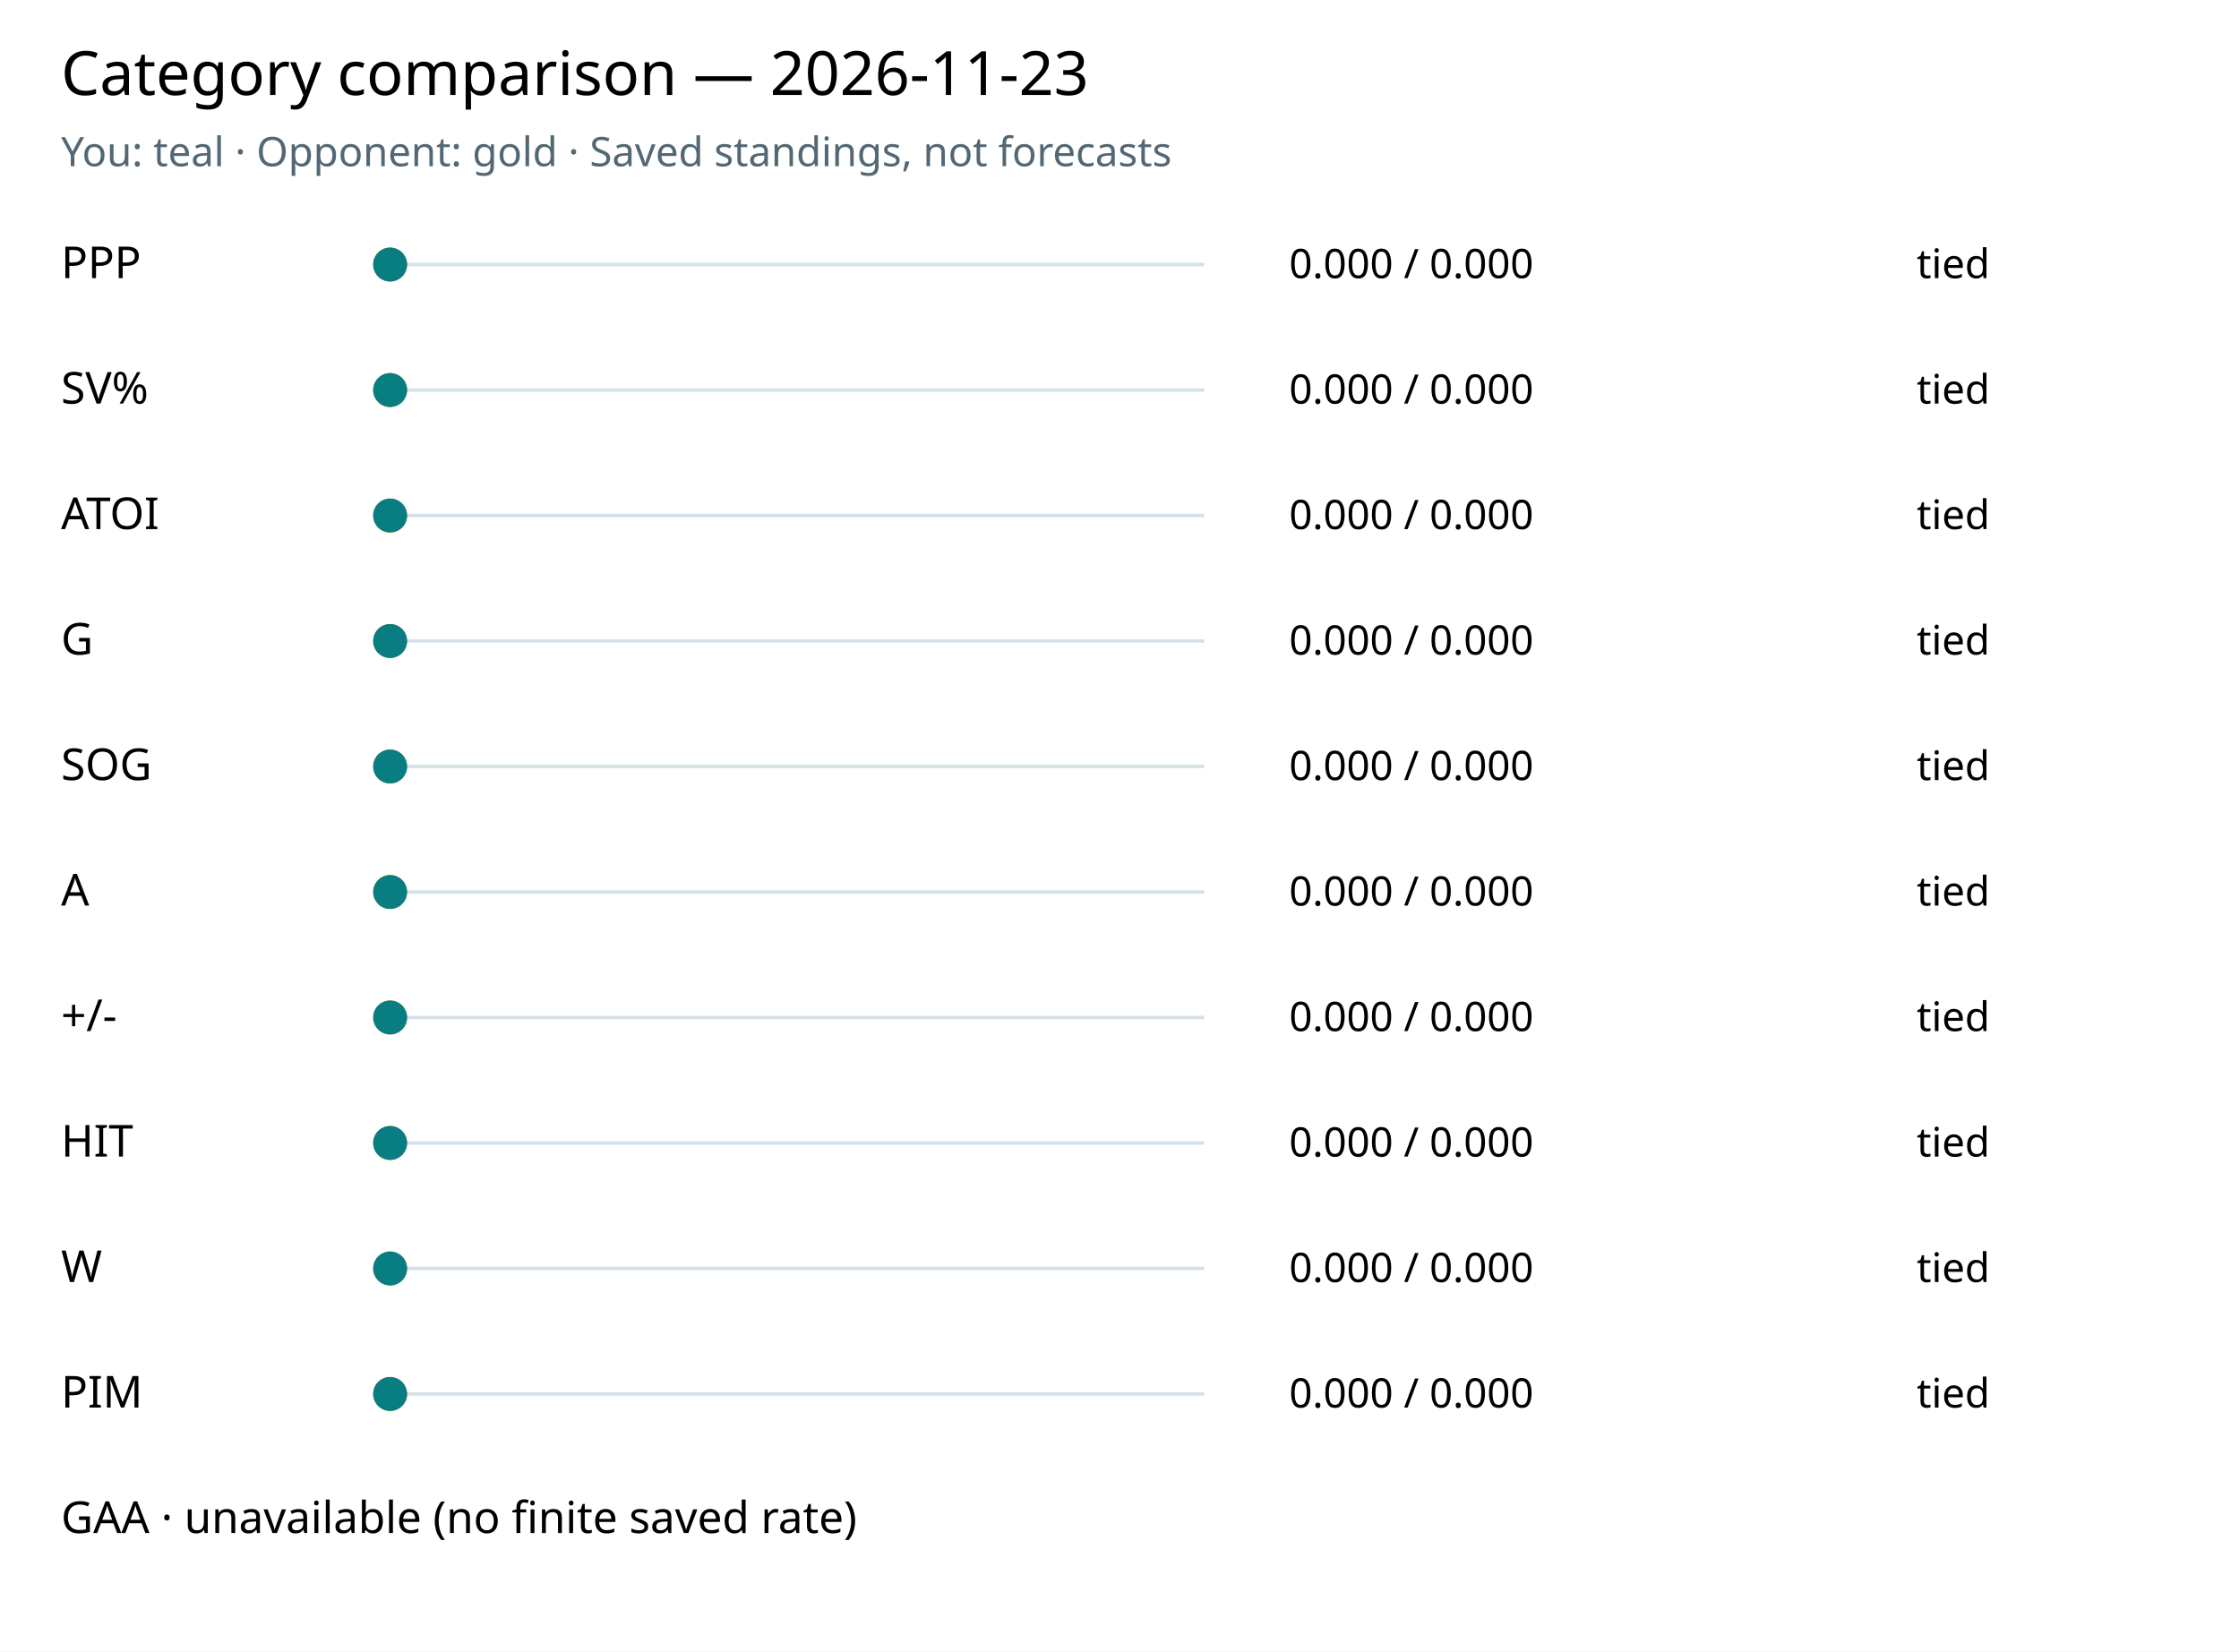
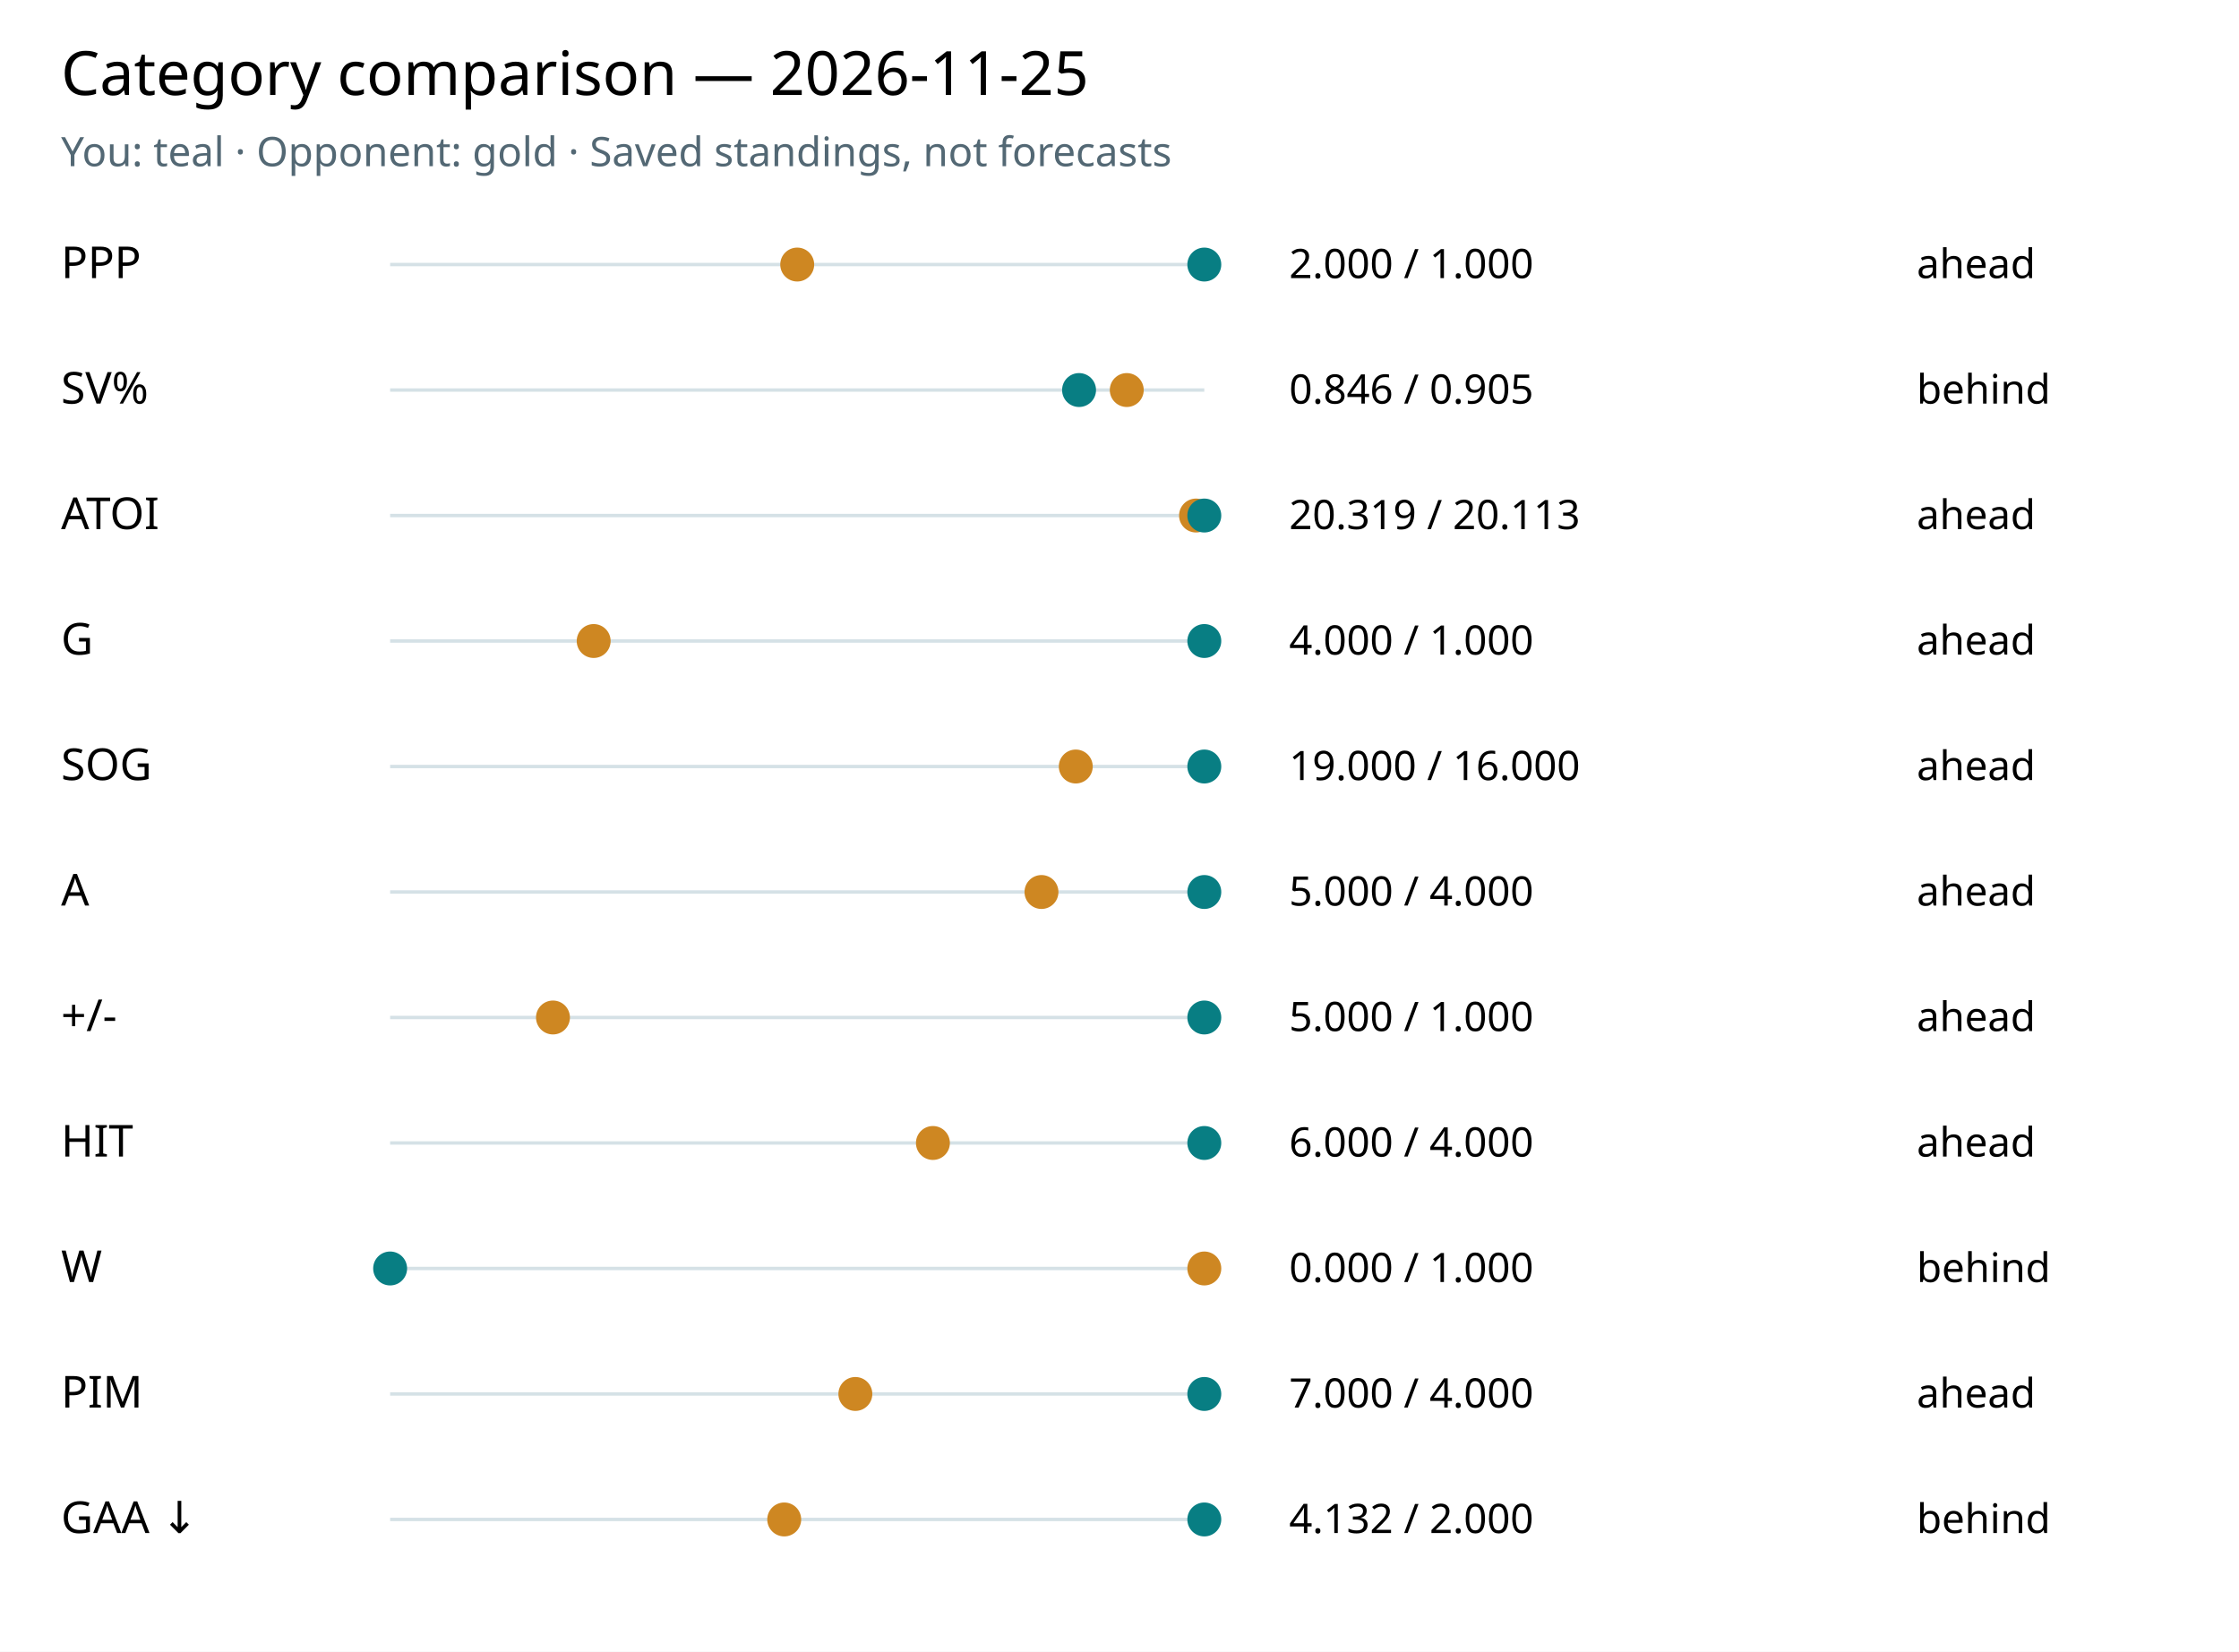
<svg xmlns="http://www.w3.org/2000/svg" viewBox="0 0 660 487" font-family="system-ui,sans-serif" role="img" aria-label="Saved category comparison">
  <rect width="100%" height="100%" fill="white" />
-   <text x="18" y="28" font-size="18">Category comparison — 2026-11-23</text>
+   <text x="18" y="28" font-size="18">Category comparison — 2026-11-25</text>
  <text x="18" y="49" font-size="12" fill="#536874">You: teal · Opponent: gold · Saved standings, not forecasts</text>
  <text x="18" y="82" font-size="13">PPP</text>
  <line x1="115" x2="355" y1="78" y2="78" stroke="#d5e1e6" />
-   <circle cx="115.00" cy="78" r="5" fill="#ce8722" />
-   <circle cx="115.00" cy="78" r="5" fill="#087e83" />
-   <text x="380" y="82" font-size="12">0.000 / 0.000</text>
-   <text x="565" y="82" font-size="12">tied</text>
+   <circle cx="235.00" cy="78" r="5" fill="#ce8722" />
+   <circle cx="355.00" cy="78" r="5" fill="#087e83" />
+   <text x="380" y="82" font-size="12">2.000 / 1.000</text>
+   <text x="565" y="82" font-size="12">ahead</text>
  <text x="18" y="119" font-size="13">SV%</text>
  <line x1="115" x2="355" y1="115" y2="115" stroke="#d5e1e6" />
-   <circle cx="115.00" cy="115" r="5" fill="#ce8722" />
-   <circle cx="115.00" cy="115" r="5" fill="#087e83" />
-   <text x="380" y="119" font-size="12">0.000 / 0.000</text>
-   <text x="565" y="119" font-size="12">tied</text>
+   <circle cx="332.14" cy="115" r="5" fill="#ce8722" />
+   <circle cx="318.08" cy="115" r="5" fill="#087e83" />
+   <text x="380" y="119" font-size="12">0.846 / 0.905</text>
+   <text x="565" y="119" font-size="12">behind</text>
  <text x="18" y="156" font-size="13">ATOI</text>
  <line x1="115" x2="355" y1="152" y2="152" stroke="#d5e1e6" />
-   <circle cx="115.00" cy="152" r="5" fill="#ce8722" />
-   <circle cx="115.00" cy="152" r="5" fill="#087e83" />
-   <text x="380" y="156" font-size="12">0.000 / 0.000</text>
-   <text x="565" y="156" font-size="12">tied</text>
+   <circle cx="352.56" cy="152" r="5" fill="#ce8722" />
+   <circle cx="355.00" cy="152" r="5" fill="#087e83" />
+   <text x="380" y="156" font-size="12">20.319 / 20.113</text>
+   <text x="565" y="156" font-size="12">ahead</text>
  <text x="18" y="193" font-size="13">G</text>
  <line x1="115" x2="355" y1="189" y2="189" stroke="#d5e1e6" />
-   <circle cx="115.00" cy="189" r="5" fill="#ce8722" />
-   <circle cx="115.00" cy="189" r="5" fill="#087e83" />
-   <text x="380" y="193" font-size="12">0.000 / 0.000</text>
-   <text x="565" y="193" font-size="12">tied</text>
+   <circle cx="175.00" cy="189" r="5" fill="#ce8722" />
+   <circle cx="355.00" cy="189" r="5" fill="#087e83" />
+   <text x="380" y="193" font-size="12">4.000 / 1.000</text>
+   <text x="565" y="193" font-size="12">ahead</text>
  <text x="18" y="230" font-size="13">SOG</text>
  <line x1="115" x2="355" y1="226" y2="226" stroke="#d5e1e6" />
-   <circle cx="115.00" cy="226" r="5" fill="#ce8722" />
-   <circle cx="115.00" cy="226" r="5" fill="#087e83" />
-   <text x="380" y="230" font-size="12">0.000 / 0.000</text>
-   <text x="565" y="230" font-size="12">tied</text>
+   <circle cx="317.11" cy="226" r="5" fill="#ce8722" />
+   <circle cx="355.00" cy="226" r="5" fill="#087e83" />
+   <text x="380" y="230" font-size="12">19.000 / 16.000</text>
+   <text x="565" y="230" font-size="12">ahead</text>
  <text x="18" y="267" font-size="13">A</text>
  <line x1="115" x2="355" y1="263" y2="263" stroke="#d5e1e6" />
-   <circle cx="115.00" cy="263" r="5" fill="#ce8722" />
-   <circle cx="115.00" cy="263" r="5" fill="#087e83" />
-   <text x="380" y="267" font-size="12">0.000 / 0.000</text>
-   <text x="565" y="267" font-size="12">tied</text>
+   <circle cx="307.00" cy="263" r="5" fill="#ce8722" />
+   <circle cx="355.00" cy="263" r="5" fill="#087e83" />
+   <text x="380" y="267" font-size="12">5.000 / 4.000</text>
+   <text x="565" y="267" font-size="12">ahead</text>
  <text x="18" y="304" font-size="13">+/-</text>
  <line x1="115" x2="355" y1="300" y2="300" stroke="#d5e1e6" />
-   <circle cx="115.00" cy="300" r="5" fill="#ce8722" />
-   <circle cx="115.00" cy="300" r="5" fill="#087e83" />
-   <text x="380" y="304" font-size="12">0.000 / 0.000</text>
-   <text x="565" y="304" font-size="12">tied</text>
+   <circle cx="163.00" cy="300" r="5" fill="#ce8722" />
+   <circle cx="355.00" cy="300" r="5" fill="#087e83" />
+   <text x="380" y="304" font-size="12">5.000 / 1.000</text>
+   <text x="565" y="304" font-size="12">ahead</text>
  <text x="18" y="341" font-size="13">HIT</text>
  <line x1="115" x2="355" y1="337" y2="337" stroke="#d5e1e6" />
-   <circle cx="115.00" cy="337" r="5" fill="#ce8722" />
-   <circle cx="115.00" cy="337" r="5" fill="#087e83" />
-   <text x="380" y="341" font-size="12">0.000 / 0.000</text>
-   <text x="565" y="341" font-size="12">tied</text>
+   <circle cx="275.00" cy="337" r="5" fill="#ce8722" />
+   <circle cx="355.00" cy="337" r="5" fill="#087e83" />
+   <text x="380" y="341" font-size="12">6.000 / 4.000</text>
+   <text x="565" y="341" font-size="12">ahead</text>
  <text x="18" y="378" font-size="13">W</text>
  <line x1="115" x2="355" y1="374" y2="374" stroke="#d5e1e6" />
-   <circle cx="115.00" cy="374" r="5" fill="#ce8722" />
+   <circle cx="355.00" cy="374" r="5" fill="#ce8722" />
  <circle cx="115.00" cy="374" r="5" fill="#087e83" />
-   <text x="380" y="378" font-size="12">0.000 / 0.000</text>
-   <text x="565" y="378" font-size="12">tied</text>
+   <text x="380" y="378" font-size="12">0.000 / 1.000</text>
+   <text x="565" y="378" font-size="12">behind</text>
  <text x="18" y="415" font-size="13">PIM</text>
  <line x1="115" x2="355" y1="411" y2="411" stroke="#d5e1e6" />
-   <circle cx="115.00" cy="411" r="5" fill="#ce8722" />
-   <circle cx="115.00" cy="411" r="5" fill="#087e83" />
-   <text x="380" y="415" font-size="12">0.000 / 0.000</text>
-   <text x="565" y="415" font-size="12">tied</text>
-   <text x="18" y="452" font-size="13">GAA · unavailable (no finite saved rate)</text>
+   <circle cx="252.14" cy="411" r="5" fill="#ce8722" />
+   <circle cx="355.00" cy="411" r="5" fill="#087e83" />
+   <text x="380" y="415" font-size="12">7.000 / 4.000</text>
+   <text x="565" y="415" font-size="12">ahead</text>
+   <text x="18" y="452" font-size="13">GAA ↓</text>
+   <line x1="115" x2="355" y1="448" y2="448" stroke="#d5e1e6" />
+   <circle cx="231.17" cy="448" r="5" fill="#ce8722" />
+   <circle cx="355.00" cy="448" r="5" fill="#087e83" />
+   <text x="380" y="452" font-size="12">4.132 / 2.000</text>
+   <text x="565" y="452" font-size="12">behind</text>
</svg>
